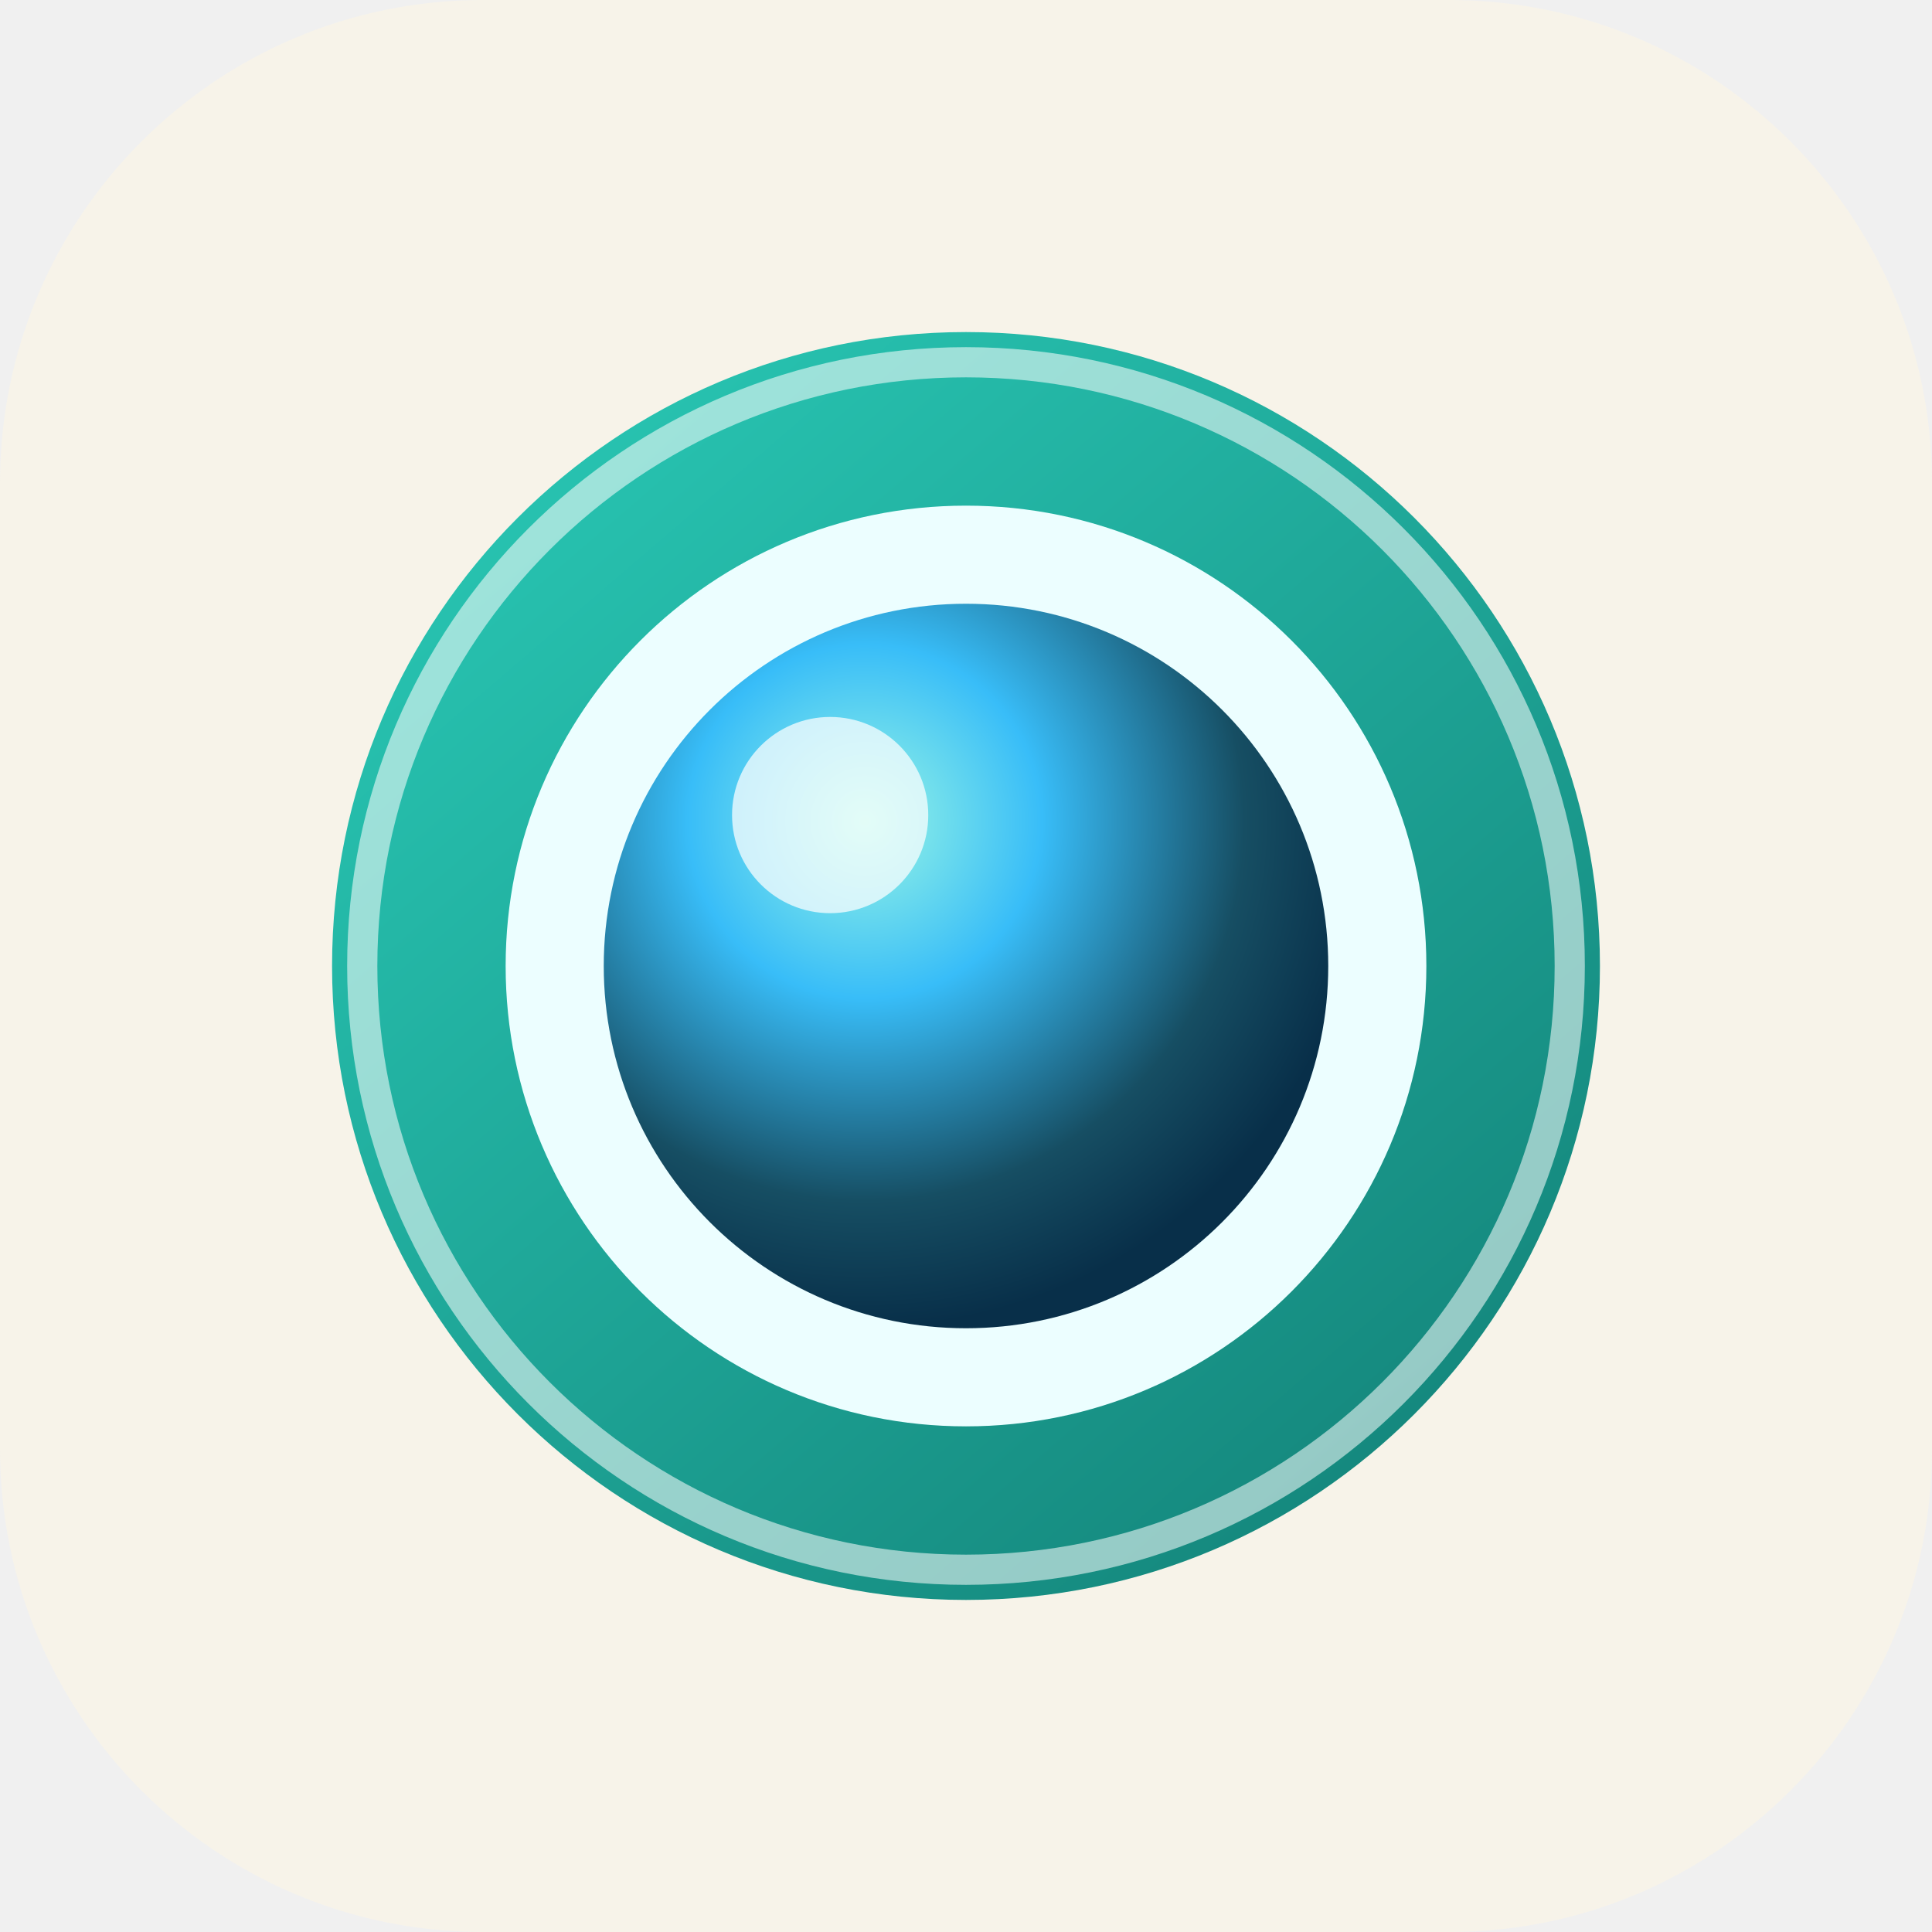
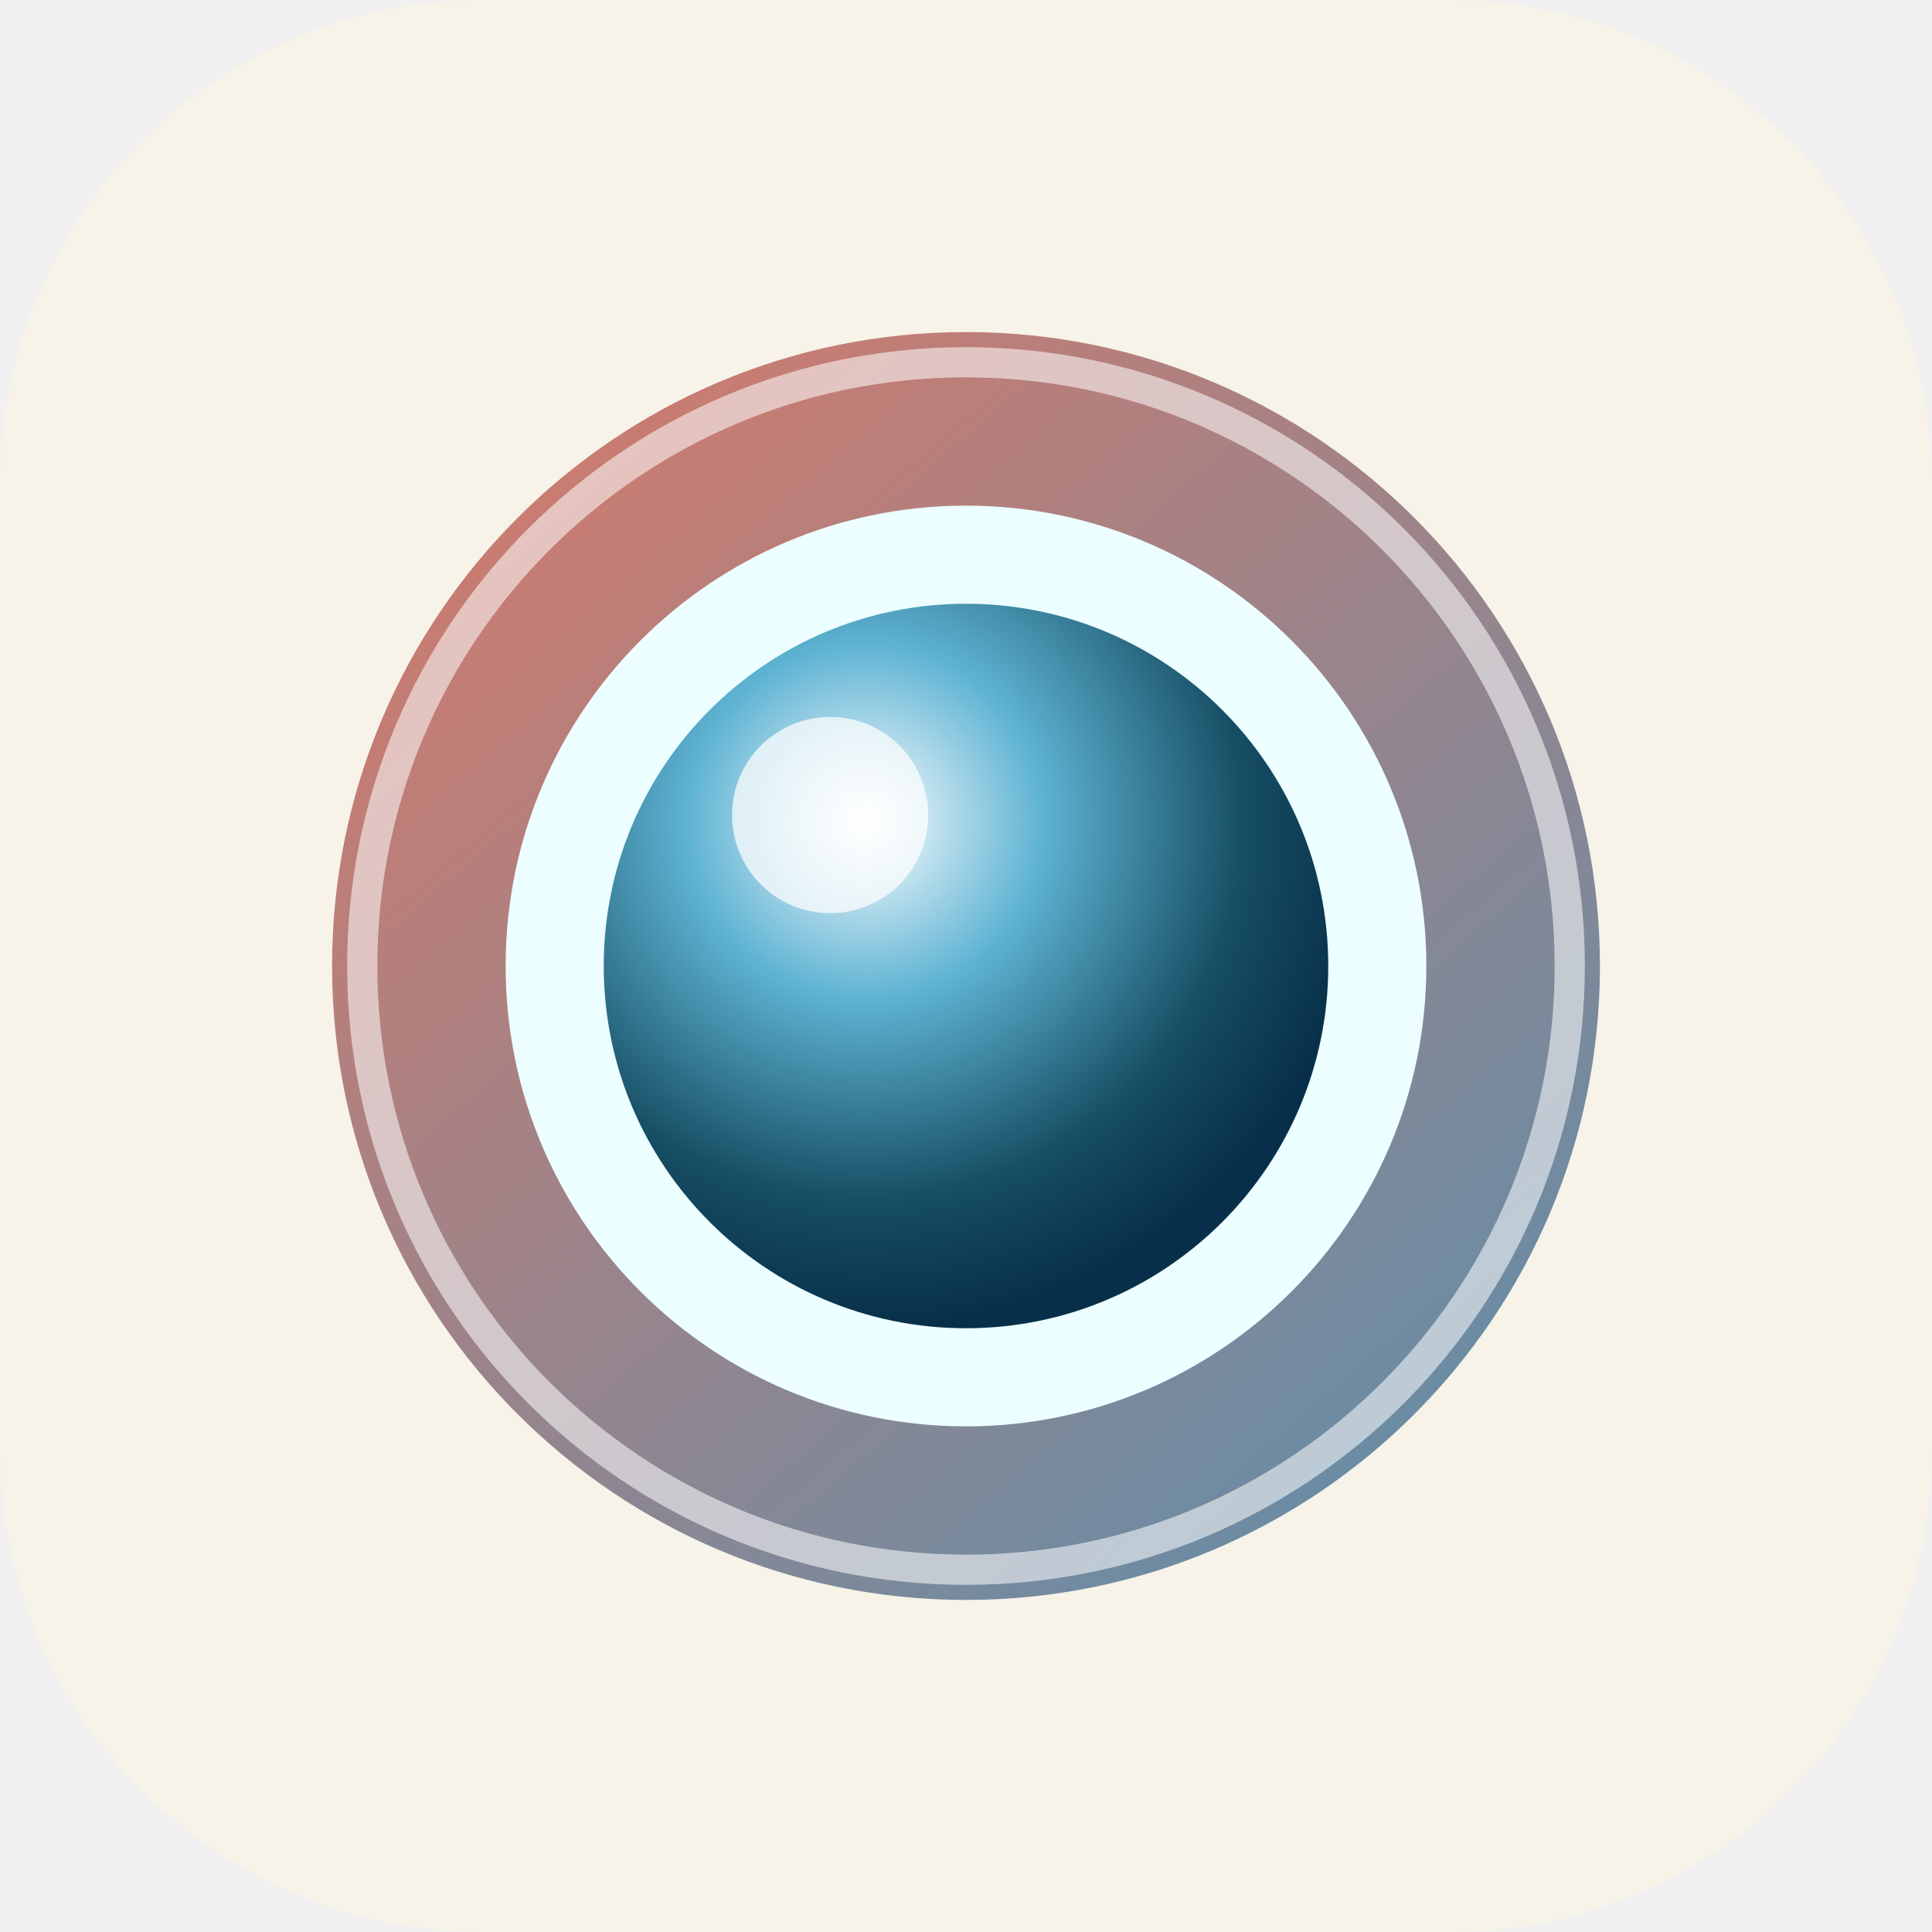
<svg xmlns="http://www.w3.org/2000/svg" viewBox="0 0 256 256">
  <defs>
    <linearGradient id="g" x1="38" y1="22" x2="220" y2="234" gradientUnits="userSpaceOnUse">
-       <stop stop-color="#2dd4bf" />
-       <stop offset="1" stop-color="#0f766e" />
+       <stop stop-color="#e77761" />
+       <stop offset="1" stop-color="#4c91b5" />
    </linearGradient>
    <radialGradient id="l" cx="36%" cy="30%" r="70%">
-       <stop stop-color="#99f6e4" />
-       <stop offset=".35" stop-color="#38bdf8" />
+       <stop stop-color="#ffffff" />
+       <stop offset=".35" stop-color="#5eb3d3" />
      <stop offset=".75" stop-color="#164e63" />
      <stop offset="1" stop-color="#082f49" />
    </radialGradient>
  </defs>
  <rect width="256" height="256" rx="64" fill="#f7f3e9" />
  <circle cx="128" cy="128" r="84" fill="url(#g)" />
  <circle cx="128" cy="128" r="61" fill="#ecfeff" />
  <circle cx="128" cy="128" r="48" fill="url(#l)" />
  <circle cx="110" cy="108" r="13" fill="white" fill-opacity=".72" />
  <circle cx="128" cy="128" r="80" fill="none" stroke="#fff" stroke-opacity=".55" stroke-width="4" />
</svg>
